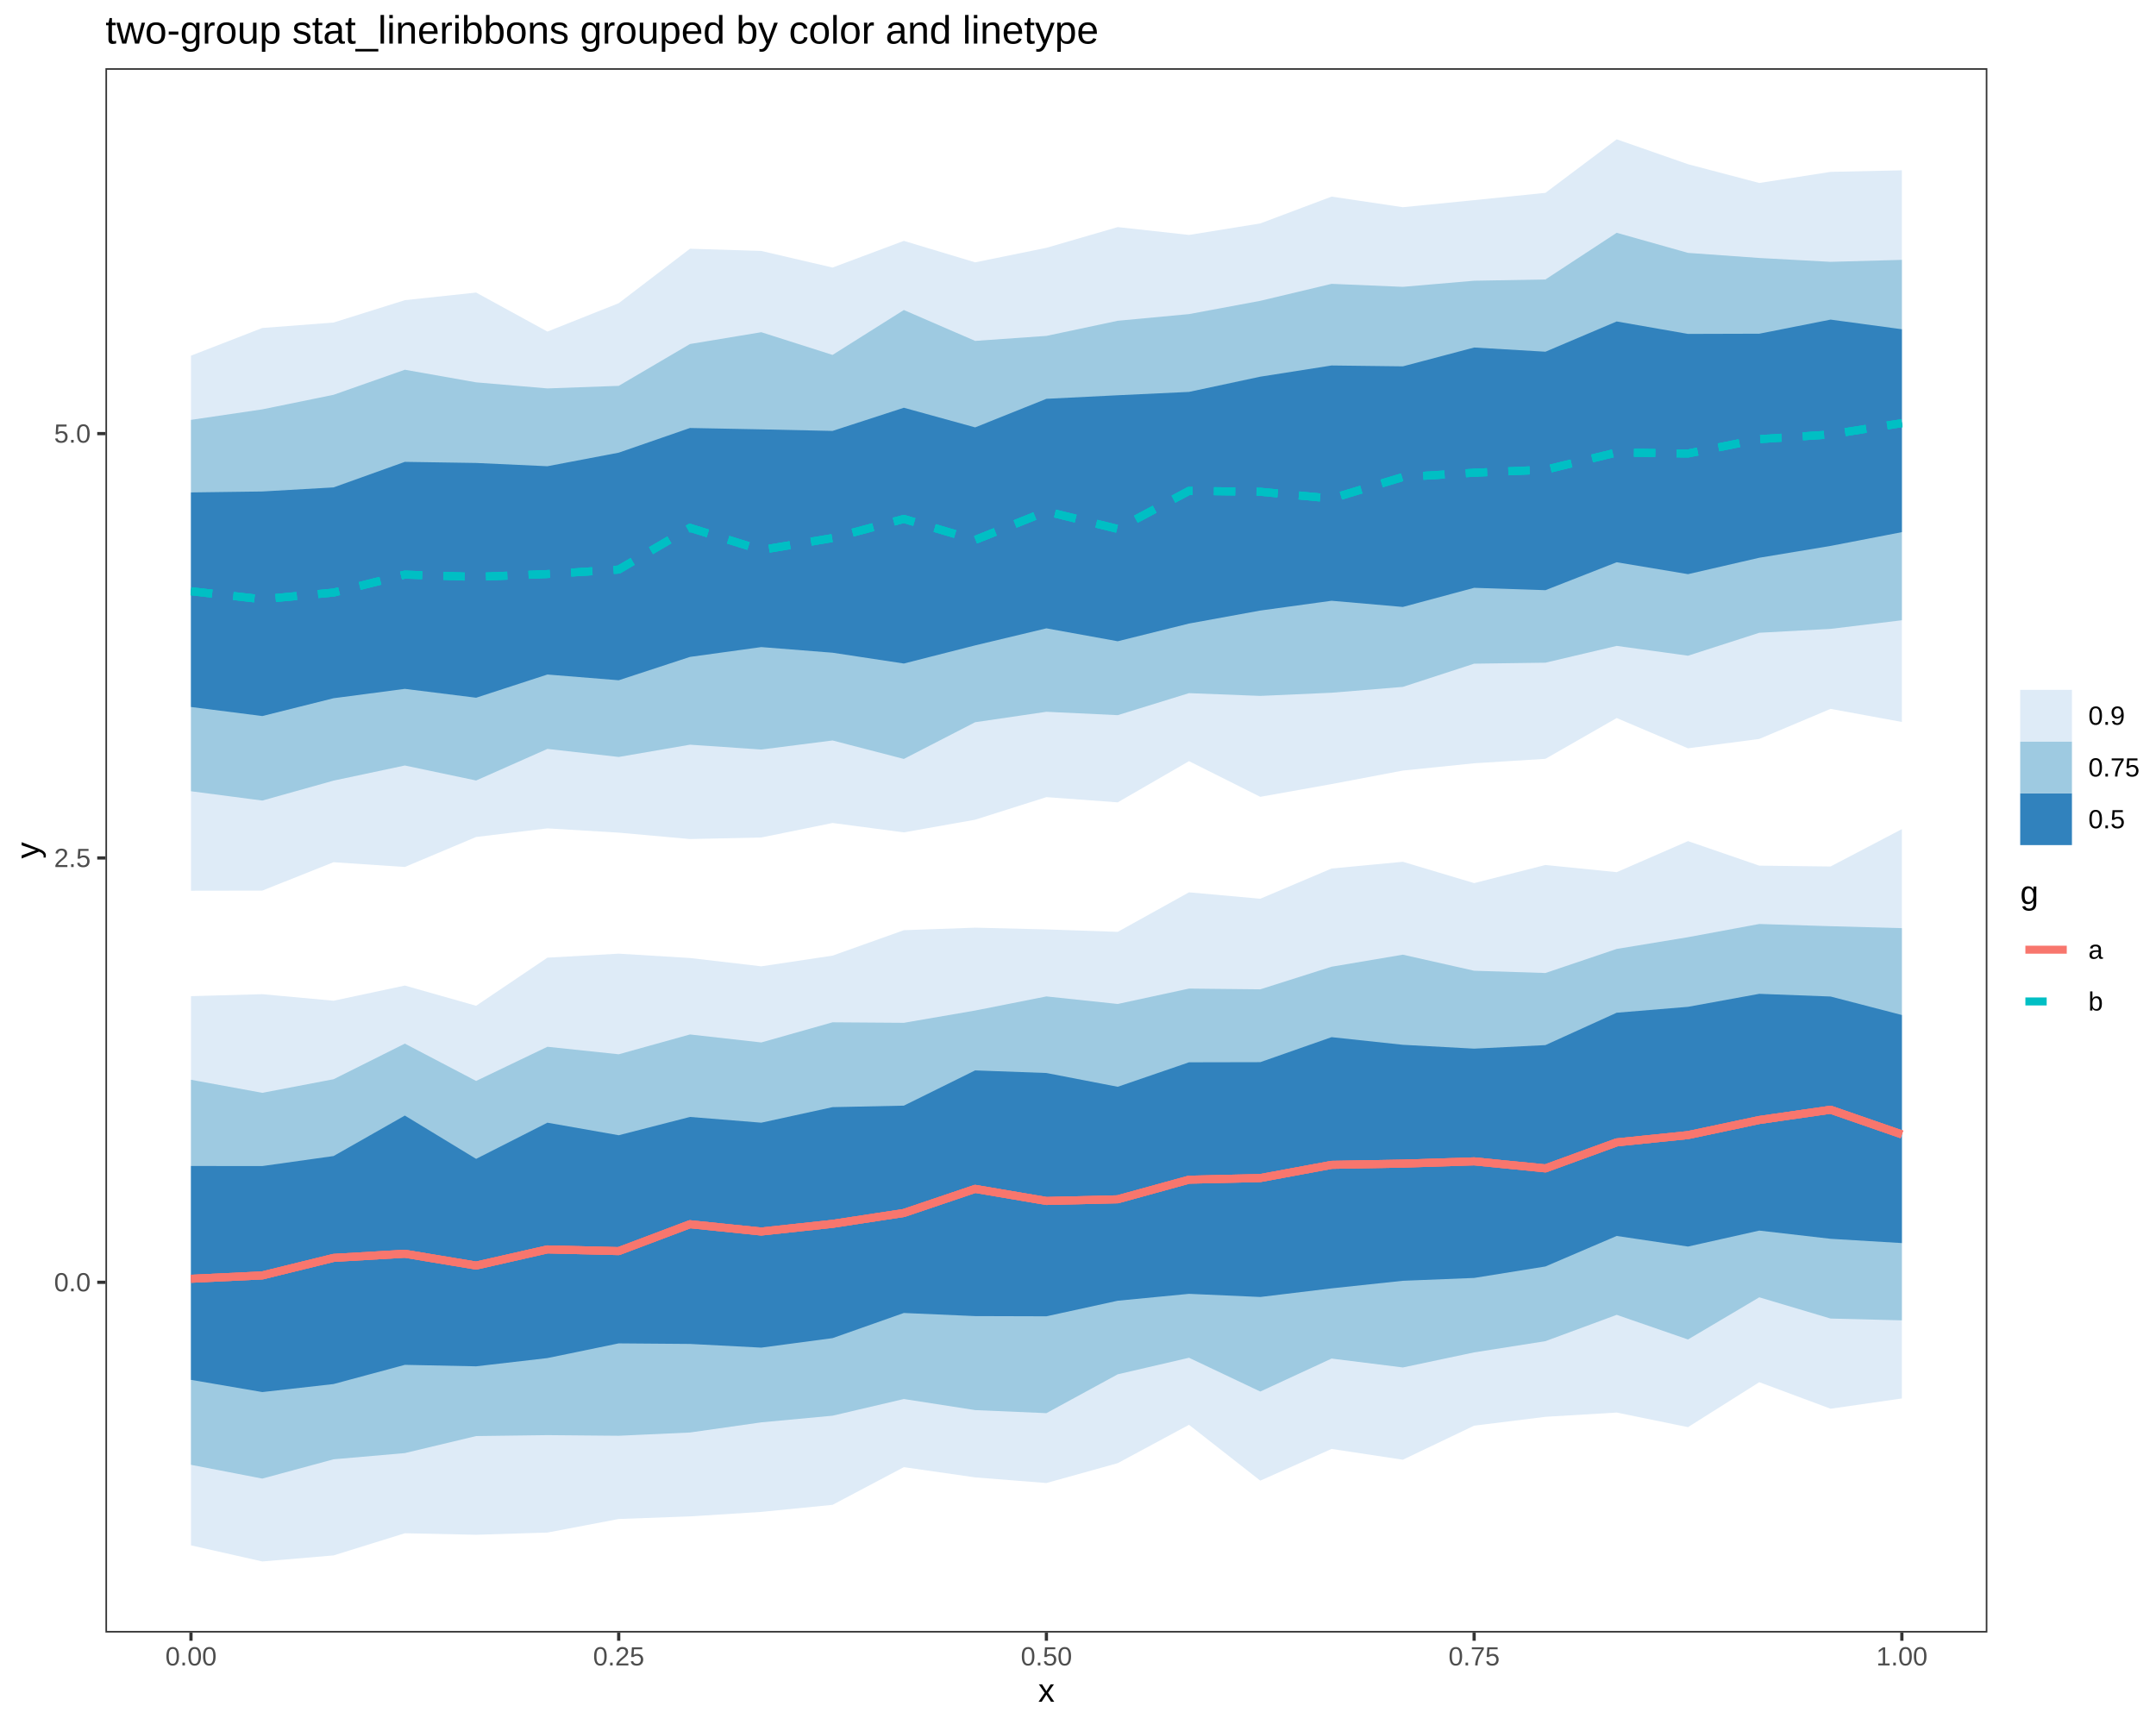
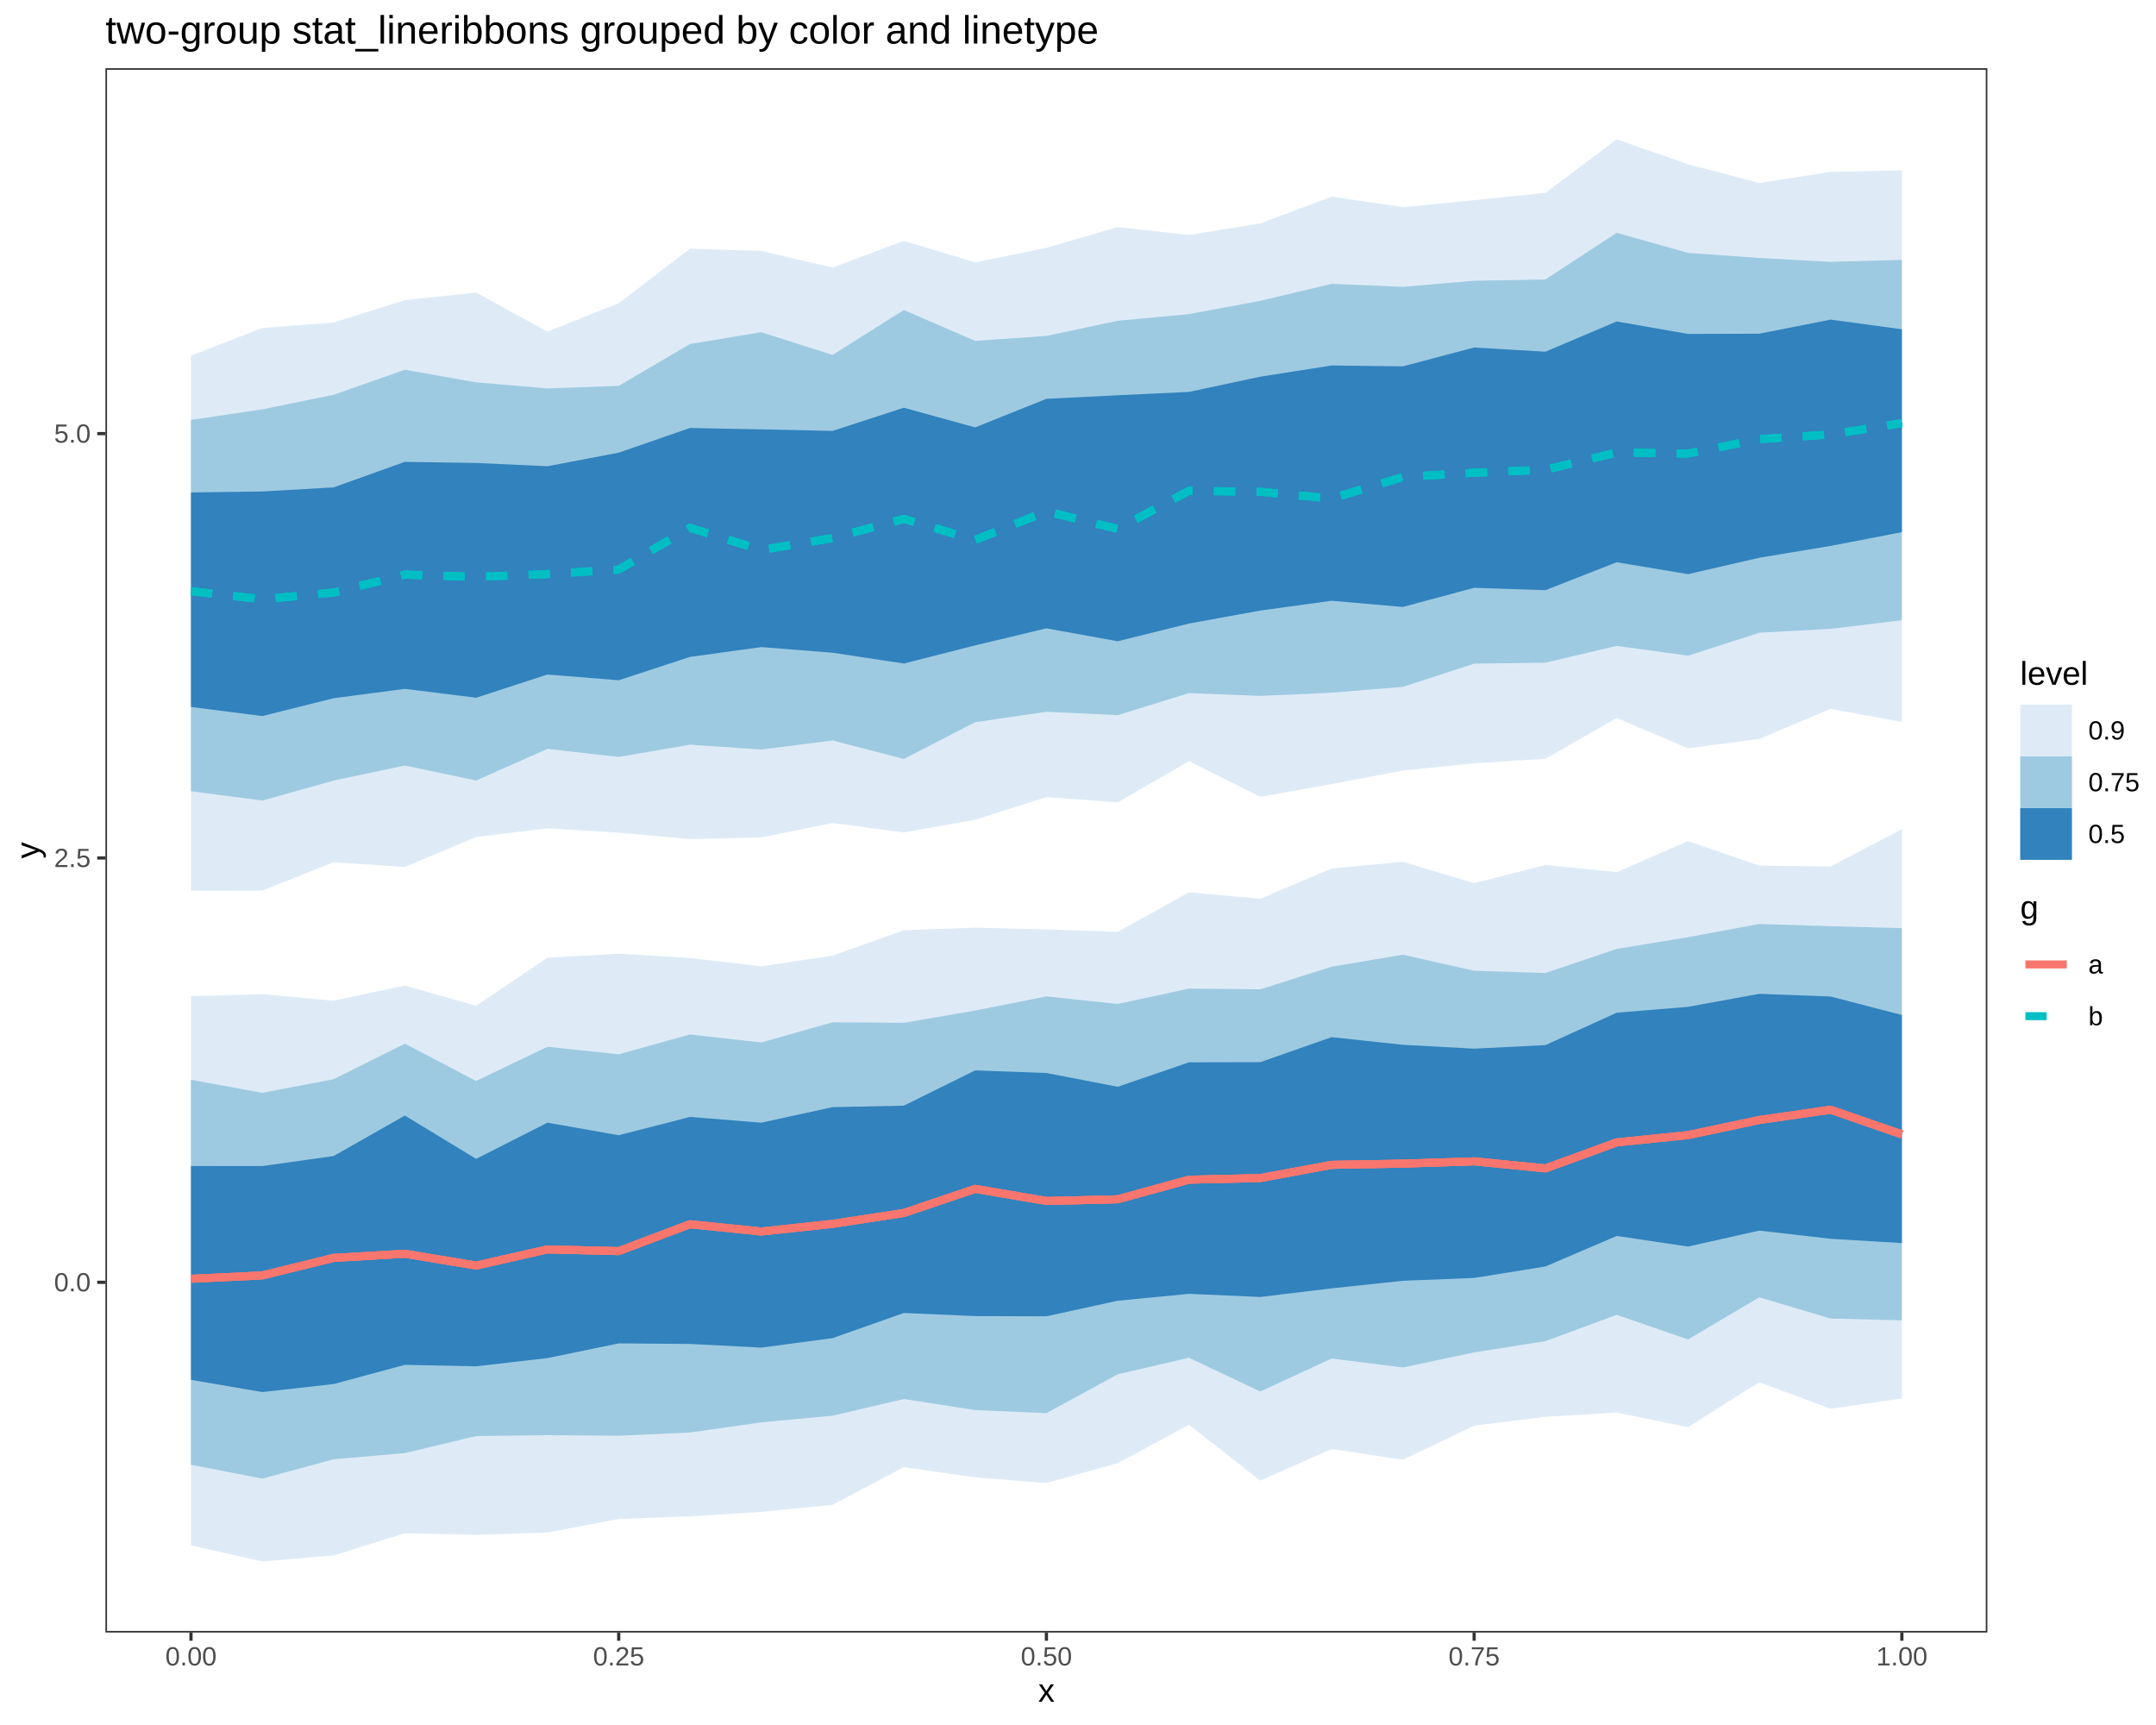
<svg xmlns="http://www.w3.org/2000/svg" viewBox="0 0 720.00 576.00">
  <defs>
    <style type="text/css">
    line, polyline, polygon, path, rect, circle {
      fill: none;
      stroke: #000000;
      stroke-linecap: round;
      stroke-linejoin: round;
      stroke-miterlimit: 10.00;
    }
  </style>
  </defs>
  <rect width="100%" height="100%" style="stroke: none; fill: #FFFFFF;" />
  <rect x="0.00" y="0.00" width="720.00" height="576.00" style="stroke-width: 1.07; stroke: #FFFFFF; fill: #FFFFFF;" />
  <defs>
    <clipPath id="cpMzUuMjF8NjYzLjY5fDU0NS4xM3wyMi43Nw==">
      <rect x="35.21" y="22.77" width="628.48" height="522.36" />
    </clipPath>
  </defs>
  <rect x="35.21" y="22.77" width="628.48" height="522.36" style="stroke-width: 1.07; stroke: none; fill: #FFFFFF;" clip-path="url(#cpMzUuMjF8NjYzLjY5fDU0NS4xM3wyMi43Nw==)" />
  <polygon points="63.78,118.76 87.59,109.52 111.39,107.70 135.20,100.23 159.00,97.69 182.81,110.72 206.62,101.24 230.42,83.05 254.23,83.80 278.03,89.34 301.84,80.43 325.65,87.60 349.45,82.75 373.26,75.83 397.07,78.45 420.87,74.61 444.68,65.65 468.48,69.19 492.29,66.83 516.10,64.39 539.90,46.52 563.71,54.83 587.51,61.10 611.32,57.39 635.13,56.87 635.13,241.07 611.32,236.70 587.51,246.74 563.71,249.87 539.90,239.76 516.10,253.38 492.29,254.87 468.48,257.30 444.68,261.81 420.87,266.07 397.07,254.16 373.26,267.91 349.45,266.17 325.65,273.71 301.84,277.94 278.03,274.80 254.23,279.65 230.42,280.17 206.62,278.03 182.81,276.60 159.00,279.48 135.20,289.49 111.39,287.90 87.59,297.38 63.78,297.42 " style="stroke-width: nan; stroke: none; stroke-dasharray: 2.00,2.00; fill: #DEEBF7;" clip-path="url(#cpMzUuMjF8NjYzLjY5fDU0NS4xM3wyMi43Nw==)" />
  <polygon points="63.78,332.63 87.59,331.97 111.39,334.16 135.20,329.09 159.00,335.84 182.81,319.78 206.62,318.44 230.42,319.89 254.23,322.67 278.03,319.10 301.84,310.61 325.65,309.76 349.45,310.34 373.26,311.16 397.07,297.96 420.87,300.10 444.68,290.01 468.48,287.76 492.29,294.88 516.10,288.83 539.90,291.23 563.71,280.86 587.51,289.05 611.32,289.33 635.13,276.86 635.13,466.96 611.32,470.39 587.51,461.53 563.71,476.54 539.90,471.67 516.10,473.09 492.29,476.05 468.48,487.42 444.68,483.82 420.87,494.40 397.07,475.76 373.26,488.57 349.45,495.20 325.65,493.32 301.84,489.90 278.03,502.48 254.23,504.84 230.42,506.34 206.62,507.21 182.81,511.74 159.00,512.48 135.20,511.97 111.39,519.37 87.59,521.39 63.78,516.02 " style="stroke-width: nan; stroke: none; fill: #DEEBF7;" clip-path="url(#cpMzUuMjF8NjYzLjY5fDU0NS4xM3wyMi43Nw==)" />
  <polygon points="63.78,140.20 87.59,136.69 111.39,131.83 135.20,123.46 159.00,127.67 182.81,129.70 206.62,128.84 230.42,114.87 254.23,110.93 278.03,118.51 301.84,103.52 325.65,113.83 349.45,112.16 373.26,107.11 397.07,104.88 420.87,100.45 444.68,94.78 468.48,95.78 492.29,93.74 516.10,93.32 539.90,77.73 563.71,84.44 587.51,86.14 611.32,87.43 635.13,86.77 635.13,207.11 611.32,209.99 587.51,211.29 563.71,218.95 539.90,215.67 516.10,221.28 492.29,221.61 468.48,229.36 444.68,231.31 420.87,232.37 397.07,231.45 373.26,238.80 349.45,237.67 325.65,241.16 301.84,253.42 278.03,247.25 254.23,250.28 230.42,248.66 206.62,252.76 182.81,250.07 159.00,260.62 135.20,255.61 111.39,260.66 87.59,267.32 63.78,264.21 " style="stroke-width: nan; stroke: none; stroke-dasharray: 2.00,2.00; fill: #9ECAE1;" clip-path="url(#cpMzUuMjF8NjYzLjY5fDU0NS4xM3wyMi43Nw==)" />
  <polygon points="63.78,360.55 87.59,364.91 111.39,360.37 135.20,348.48 159.00,360.94 182.81,349.53 206.62,352.04 230.42,345.42 254.23,348.09 278.03,341.36 301.84,341.53 325.65,337.43 349.45,332.72 373.26,335.24 397.07,330.10 420.87,330.35 444.68,322.80 468.48,318.78 492.29,324.14 516.10,324.90 539.90,316.86 563.71,312.94 587.51,308.53 611.32,309.27 635.13,309.92 635.13,440.88 611.32,440.28 587.51,433.19 563.71,447.27 539.90,439.04 516.10,447.83 492.29,451.58 468.48,456.61 444.68,453.64 420.87,464.65 397.07,453.37 373.26,458.90 349.45,471.87 325.65,470.85 301.84,467.15 278.03,472.72 254.23,474.94 230.42,478.33 206.62,479.42 182.81,479.21 159.00,479.52 135.20,485.20 111.39,487.28 87.59,493.72 63.78,489.12 " style="stroke-width: nan; stroke: none; fill: #9ECAE1;" clip-path="url(#cpMzUuMjF8NjYzLjY5fDU0NS4xM3wyMi43Nw==)" />
  <polygon points="63.78,389.34 87.59,389.36 111.39,386.02 135.20,372.50 159.00,386.96 182.81,374.88 206.62,379.07 230.42,372.96 254.23,374.88 278.03,369.69 301.84,369.19 325.65,357.42 349.45,358.29 373.26,362.89 397.07,354.72 420.87,354.67 444.68,346.32 468.48,348.87 492.29,350.16 516.10,348.97 539.90,338.16 563.71,336.19 587.51,331.85 611.32,332.75 635.13,338.92 635.13,415.08 611.32,413.65 587.51,410.91 563.71,416.24 539.90,412.70 516.10,422.89 492.29,426.72 468.48,427.67 444.68,430.20 420.87,433.08 397.07,432.03 373.26,434.33 349.45,439.53 325.65,439.46 301.84,438.42 278.03,446.82 254.23,449.99 230.42,448.76 206.62,448.57 182.81,453.48 159.00,456.23 135.20,455.74 111.39,462.15 87.59,464.83 63.78,460.75 " style="stroke-width: nan; stroke: none; fill: #3182BD;" clip-path="url(#cpMzUuMjF8NjYzLjY5fDU0NS4xM3wyMi43Nw==)" />
  <polygon points="63.78,164.43 87.59,164.11 111.39,162.75 135.20,154.22 159.00,154.59 182.81,155.68 206.62,151.15 230.42,142.91 254.23,143.37 278.03,143.89 301.84,136.15 325.65,142.71 349.45,133.17 373.26,131.98 397.07,130.86 420.87,125.78 444.68,122.04 468.48,122.33 492.29,116.04 516.10,117.44 539.90,107.34 563.71,111.50 587.51,111.43 611.32,106.72 635.13,109.94 635.13,177.69 611.32,182.29 587.51,186.24 563.71,191.72 539.90,187.74 516.10,197.07 492.29,196.28 468.48,202.67 444.68,200.60 420.87,203.87 397.07,208.21 373.26,214.12 349.45,209.81 325.65,215.50 301.84,221.56 278.03,217.95 254.23,216.07 230.42,219.35 206.62,227.15 182.81,225.23 159.00,232.98 135.20,230.02 111.39,233.15 87.59,239.10 63.78,236.07 " style="stroke-width: nan; stroke: none; stroke-dasharray: 2.00,2.00; fill: #3182BD;" clip-path="url(#cpMzUuMjF8NjYzLjY5fDU0NS4xM3wyMi43Nw==)" />
  <polyline points="63.78,197.42 87.59,200.10 111.39,197.87 135.20,191.87 159.00,192.64 182.81,191.68 206.62,190.19 230.42,176.25 254.23,183.65 278.03,179.66 301.84,173.28 325.65,180.29 349.45,170.77 373.26,176.62 397.07,163.91 420.87,164.21 444.68,166.47 468.48,159.29 492.29,157.85 516.10,156.85 539.90,151.09 563.71,151.43 587.51,146.64 611.32,145.08 635.13,141.29 " style="stroke-width: 2.67; stroke: #00BFC4; stroke-dasharray: 7.11,7.11; stroke-linecap: butt;" clip-path="url(#cpMzUuMjF8NjYzLjY5fDU0NS4xM3wyMi43Nw==)" />
  <polyline points="63.78,427.00 87.59,425.88 111.39,420.03 135.20,418.64 159.00,422.59 182.81,417.19 206.62,417.76 230.42,408.78 254.23,411.22 278.03,408.66 301.84,405.03 325.65,396.98 349.45,401.02 373.26,400.46 397.07,393.91 420.87,393.37 444.68,388.96 468.48,388.55 492.29,387.79 516.10,390.14 539.90,381.46 563.71,379.02 587.51,373.98 611.32,370.55 635.13,378.80 " style="stroke-width: 2.67; stroke: #F8766D; stroke-linecap: butt;" clip-path="url(#cpMzUuMjF8NjYzLjY5fDU0NS4xM3wyMi43Nw==)" />
  <polyline points="63.78,197.42 87.59,200.10 111.39,197.87 135.20,191.87 159.00,192.64 182.81,191.68 206.62,190.19 230.42,176.25 254.23,183.65 278.03,179.66 301.84,173.28 325.65,180.29 349.45,170.77 373.26,176.62 397.07,163.91 420.87,164.21 444.68,166.47 468.48,159.29 492.29,157.85 516.10,156.85 539.90,151.09 563.71,151.43 587.51,146.64 611.32,145.08 635.13,141.29 " style="stroke-width: 2.67; stroke: #00BFC4; stroke-dasharray: 7.11,7.11; stroke-linecap: butt;" clip-path="url(#cpMzUuMjF8NjYzLjY5fDU0NS4xM3wyMi43Nw==)" />
  <polyline points="63.78,427.00 87.59,425.88 111.39,420.03 135.20,418.64 159.00,422.59 182.81,417.19 206.62,417.76 230.42,408.78 254.23,411.22 278.03,408.66 301.84,405.03 325.65,396.98 349.45,401.02 373.26,400.46 397.07,393.91 420.87,393.37 444.68,388.96 468.48,388.55 492.29,387.79 516.10,390.14 539.90,381.46 563.71,379.02 587.51,373.98 611.32,370.55 635.13,378.80 " style="stroke-width: 2.67; stroke: #F8766D; stroke-linecap: butt;" clip-path="url(#cpMzUuMjF8NjYzLjY5fDU0NS4xM3wyMi43Nw==)" />
  <polyline points="63.78,197.42 87.59,200.10 111.39,197.87 135.20,191.87 159.00,192.64 182.81,191.68 206.62,190.19 230.42,176.25 254.23,183.65 278.03,179.66 301.84,173.28 325.65,180.29 349.45,170.77 373.26,176.62 397.07,163.91 420.87,164.21 444.68,166.47 468.48,159.29 492.29,157.85 516.10,156.85 539.90,151.09 563.71,151.43 587.51,146.64 611.32,145.08 635.13,141.29 " style="stroke-width: 2.67; stroke: #00BFC4; stroke-dasharray: 7.11,7.11; stroke-linecap: butt;" clip-path="url(#cpMzUuMjF8NjYzLjY5fDU0NS4xM3wyMi43Nw==)" />
  <polyline points="63.78,427.00 87.59,425.88 111.39,420.03 135.20,418.64 159.00,422.59 182.81,417.19 206.62,417.76 230.42,408.78 254.23,411.22 278.03,408.66 301.84,405.03 325.65,396.98 349.45,401.02 373.26,400.46 397.07,393.91 420.87,393.37 444.68,388.96 468.48,388.55 492.29,387.79 516.10,390.14 539.90,381.46 563.71,379.02 587.51,373.98 611.32,370.55 635.13,378.80 " style="stroke-width: 2.67; stroke: #F8766D; stroke-linecap: butt;" clip-path="url(#cpMzUuMjF8NjYzLjY5fDU0NS4xM3wyMi43Nw==)" />
  <rect x="35.21" y="22.77" width="628.48" height="522.36" style="stroke-width: 1.07; stroke: #333333;" clip-path="url(#cpMzUuMjF8NjYzLjY5fDU0NS4xM3wyMi43Nw==)" />
  <defs>
    <clipPath id="cpMC4wMHw3MjAuMDB8NTc2LjAwfDAuMDA=">
      <rect x="0.00" y="0.00" width="720.00" height="576.00" />
    </clipPath>
  </defs>
  <g clip-path="url(#cpMC4wMHw3MjAuMDB8NTc2LjAwfDAuMDA=)">
    <text x="18.06" y="431.20" style="font-size: 8.80px; fill: #4D4D4D; font-family: Liberation Sans;" textLength="12.22px" lengthAdjust="spacingAndGlyphs">0.0</text>
  </g>
  <g clip-path="url(#cpMC4wMHw3MjAuMDB8NTc2LjAwfDAuMDA=)">
    <text x="18.06" y="289.51" style="font-size: 8.80px; fill: #4D4D4D; font-family: Liberation Sans;" textLength="12.22px" lengthAdjust="spacingAndGlyphs">2.5</text>
  </g>
  <g clip-path="url(#cpMC4wMHw3MjAuMDB8NTc2LjAwfDAuMDA=)">
    <text x="18.06" y="147.81" style="font-size: 8.80px; fill: #4D4D4D; font-family: Liberation Sans;" textLength="12.22px" lengthAdjust="spacingAndGlyphs">5.0</text>
  </g>
  <polyline points="32.47,428.18 35.21,428.18 " style="stroke-width: 1.07; stroke: #333333; stroke-linecap: butt;" clip-path="url(#cpMC4wMHw3MjAuMDB8NTc2LjAwfDAuMDA=)" />
  <polyline points="32.47,286.48 35.21,286.48 " style="stroke-width: 1.07; stroke: #333333; stroke-linecap: butt;" clip-path="url(#cpMC4wMHw3MjAuMDB8NTc2LjAwfDAuMDA=)" />
  <polyline points="32.47,144.79 35.21,144.79 " style="stroke-width: 1.07; stroke: #333333; stroke-linecap: butt;" clip-path="url(#cpMC4wMHw3MjAuMDB8NTc2LjAwfDAuMDA=)" />
  <polyline points="63.78,547.87 63.78,545.13 " style="stroke-width: 1.07; stroke: #333333; stroke-linecap: butt;" clip-path="url(#cpMC4wMHw3MjAuMDB8NTc2LjAwfDAuMDA=)" />
  <polyline points="206.62,547.87 206.62,545.13 " style="stroke-width: 1.07; stroke: #333333; stroke-linecap: butt;" clip-path="url(#cpMC4wMHw3MjAuMDB8NTc2LjAwfDAuMDA=)" />
  <polyline points="349.45,547.87 349.45,545.13 " style="stroke-width: 1.07; stroke: #333333; stroke-linecap: butt;" clip-path="url(#cpMC4wMHw3MjAuMDB8NTc2LjAwfDAuMDA=)" />
  <polyline points="492.29,547.87 492.29,545.13 " style="stroke-width: 1.07; stroke: #333333; stroke-linecap: butt;" clip-path="url(#cpMC4wMHw3MjAuMDB8NTc2LjAwfDAuMDA=)" />
  <polyline points="635.13,547.87 635.13,545.13 " style="stroke-width: 1.07; stroke: #333333; stroke-linecap: butt;" clip-path="url(#cpMC4wMHw3MjAuMDB8NTc2LjAwfDAuMDA=)" />
  <g clip-path="url(#cpMC4wMHw3MjAuMDB8NTc2LjAwfDAuMDA=)">
    <text x="55.23" y="556.11" style="font-size: 8.80px; fill: #4D4D4D; font-family: Liberation Sans;" textLength="17.11px" lengthAdjust="spacingAndGlyphs">0.00</text>
  </g>
  <g clip-path="url(#cpMC4wMHw3MjAuMDB8NTc2LjAwfDAuMDA=)">
    <text x="198.06" y="556.11" style="font-size: 8.80px; fill: #4D4D4D; font-family: Liberation Sans;" textLength="17.11px" lengthAdjust="spacingAndGlyphs">0.25</text>
  </g>
  <g clip-path="url(#cpMC4wMHw3MjAuMDB8NTc2LjAwfDAuMDA=)">
    <text x="340.90" y="556.11" style="font-size: 8.80px; fill: #4D4D4D; font-family: Liberation Sans;" textLength="17.11px" lengthAdjust="spacingAndGlyphs">0.50</text>
  </g>
  <g clip-path="url(#cpMC4wMHw3MjAuMDB8NTc2LjAwfDAuMDA=)">
    <text x="483.73" y="556.11" style="font-size: 8.80px; fill: #4D4D4D; font-family: Liberation Sans;" textLength="17.11px" lengthAdjust="spacingAndGlyphs">0.75</text>
  </g>
  <g clip-path="url(#cpMC4wMHw3MjAuMDB8NTc2LjAwfDAuMDA=)">
    <text x="626.57" y="556.11" style="font-size: 8.80px; fill: #4D4D4D; font-family: Liberation Sans;" textLength="17.11px" lengthAdjust="spacingAndGlyphs">1.00</text>
  </g>
  <g clip-path="url(#cpMC4wMHw3MjAuMDB8NTc2LjAwfDAuMDA=)">
    <text x="346.70" y="568.24" style="font-size: 11.00px; font-family: Liberation Sans;" textLength="5.50px" lengthAdjust="spacingAndGlyphs">x</text>
  </g>
  <g clip-path="url(#cpMC4wMHw3MjAuMDB8NTc2LjAwfDAuMDA=)">
    <text transform="translate(13.04,286.70) rotate(-90)" style="font-size: 11.00px; font-family: Liberation Sans;" textLength="5.50px" lengthAdjust="spacingAndGlyphs">y</text>
  </g>
-   <rect x="674.65" y="224.87" width="39.87" height="57.32" style="stroke-width: 1.07; stroke: none; fill: #FFFFFF;" clip-path="url(#cpMC4wMHw3MjAuMDB8NTc2LjAwfDAuMDA=)" />
-   <rect x="674.65" y="230.35" width="17.28" height="17.28" style="stroke-width: 1.07; stroke: none; fill: #FFFFFF;" clip-path="url(#cpMC4wMHw3MjAuMDB8NTc2LjAwfDAuMDA=)" />
-   <rect x="674.65" y="230.35" width="17.28" height="17.28" style="stroke-width: 0.75; stroke: none; fill: #DEEBF7;" clip-path="url(#cpMC4wMHw3MjAuMDB8NTc2LjAwfDAuMDA=)" />
-   <rect x="674.65" y="247.63" width="17.28" height="17.28" style="stroke-width: 1.07; stroke: none; fill: #FFFFFF;" clip-path="url(#cpMC4wMHw3MjAuMDB8NTc2LjAwfDAuMDA=)" />
-   <rect x="674.65" y="247.63" width="17.28" height="17.28" style="stroke-width: 0.75; stroke: none; fill: #9ECAE1;" clip-path="url(#cpMC4wMHw3MjAuMDB8NTc2LjAwfDAuMDA=)" />
-   <rect x="674.65" y="264.91" width="17.28" height="17.28" style="stroke-width: 1.07; stroke: none; fill: #FFFFFF;" clip-path="url(#cpMC4wMHw3MjAuMDB8NTc2LjAwfDAuMDA=)" />
-   <rect x="674.65" y="264.91" width="17.28" height="17.28" style="stroke-width: 0.75; stroke: none; fill: #3182BD;" clip-path="url(#cpMC4wMHw3MjAuMDB8NTc2LjAwfDAuMDA=)" />
+   <rect x="674.65" y="219.95" width="39.87" height="67.16" style="stroke-width: 1.07; stroke: none; fill: #FFFFFF;" clip-path="url(#cpMC4wMHw3MjAuMDB8NTc2LjAwfDAuMDA=)" />
  <g clip-path="url(#cpMC4wMHw3MjAuMDB8NTc2LjAwfDAuMDA=)">
-     <text x="697.41" y="242.01" style="font-size: 8.80px; font-family: Liberation Sans;" textLength="12.22px" lengthAdjust="spacingAndGlyphs">0.9</text>
+     <text x="674.65" y="228.65" style="font-size: 11.00px; font-family: Liberation Sans;" textLength="22.62px" lengthAdjust="spacingAndGlyphs">level</text>
+   </g>
+   <rect x="674.65" y="235.27" width="17.28" height="17.28" style="stroke-width: 1.07; stroke: none; fill: #FFFFFF;" clip-path="url(#cpMC4wMHw3MjAuMDB8NTc2LjAwfDAuMDA=)" />
+   <rect x="674.65" y="235.27" width="17.28" height="17.28" style="stroke-width: 0.75; stroke: none; fill: #DEEBF7;" clip-path="url(#cpMC4wMHw3MjAuMDB8NTc2LjAwfDAuMDA=)" />
+   <rect x="674.65" y="252.55" width="17.28" height="17.28" style="stroke-width: 1.07; stroke: none; fill: #FFFFFF;" clip-path="url(#cpMC4wMHw3MjAuMDB8NTc2LjAwfDAuMDA=)" />
+   <rect x="674.65" y="252.55" width="17.28" height="17.28" style="stroke-width: 0.75; stroke: none; fill: #9ECAE1;" clip-path="url(#cpMC4wMHw3MjAuMDB8NTc2LjAwfDAuMDA=)" />
+   <rect x="674.65" y="269.83" width="17.28" height="17.28" style="stroke-width: 1.07; stroke: none; fill: #FFFFFF;" clip-path="url(#cpMC4wMHw3MjAuMDB8NTc2LjAwfDAuMDA=)" />
+   <rect x="674.65" y="269.83" width="17.28" height="17.28" style="stroke-width: 0.75; stroke: none; fill: #3182BD;" clip-path="url(#cpMC4wMHw3MjAuMDB8NTc2LjAwfDAuMDA=)" />
+   <g clip-path="url(#cpMC4wMHw3MjAuMDB8NTc2LjAwfDAuMDA=)">
+     <text x="697.41" y="246.93" style="font-size: 8.80px; font-family: Liberation Sans;" textLength="12.22px" lengthAdjust="spacingAndGlyphs">0.9</text>
  </g>
  <g clip-path="url(#cpMC4wMHw3MjAuMDB8NTc2LjAwfDAuMDA=)">
-     <text x="697.41" y="259.29" style="font-size: 8.80px; font-family: Liberation Sans;" textLength="17.11px" lengthAdjust="spacingAndGlyphs">0.75</text>
+     <text x="697.41" y="264.21" style="font-size: 8.80px; font-family: Liberation Sans;" textLength="17.11px" lengthAdjust="spacingAndGlyphs">0.75</text>
  </g>
  <g clip-path="url(#cpMC4wMHw3MjAuMDB8NTc2LjAwfDAuMDA=)">
-     <text x="697.41" y="276.57" style="font-size: 8.80px; font-family: Liberation Sans;" textLength="12.22px" lengthAdjust="spacingAndGlyphs">0.5</text>
+     <text x="697.41" y="281.49" style="font-size: 8.80px; font-family: Liberation Sans;" textLength="12.22px" lengthAdjust="spacingAndGlyphs">0.5</text>
  </g>
-   <rect x="674.65" y="293.15" width="27.65" height="49.88" style="stroke-width: 1.07; stroke: none; fill: #FFFFFF;" clip-path="url(#cpMC4wMHw3MjAuMDB8NTc2LjAwfDAuMDA=)" />
+   <rect x="674.65" y="298.07" width="27.65" height="49.88" style="stroke-width: 1.07; stroke: none; fill: #FFFFFF;" clip-path="url(#cpMC4wMHw3MjAuMDB8NTc2LjAwfDAuMDA=)" />
  <g clip-path="url(#cpMC4wMHw3MjAuMDB8NTc2LjAwfDAuMDA=)">
-     <text x="674.65" y="301.85" style="font-size: 11.00px; font-family: Liberation Sans;" textLength="6.12px" lengthAdjust="spacingAndGlyphs">g</text>
+     <text x="674.65" y="306.77" style="font-size: 11.00px; font-family: Liberation Sans;" textLength="6.12px" lengthAdjust="spacingAndGlyphs">g</text>
  </g>
-   <rect x="674.65" y="308.47" width="17.28" height="17.28" style="stroke-width: 1.07; stroke: none; fill: #FFFFFF;" clip-path="url(#cpMC4wMHw3MjAuMDB8NTc2LjAwfDAuMDA=)" />
-   <line x1="676.38" y1="317.11" x2="690.20" y2="317.11" style="stroke-width: 2.67; stroke: #F8766D; stroke-linecap: butt;" clip-path="url(#cpMC4wMHw3MjAuMDB8NTc2LjAwfDAuMDA=)" />
-   <rect x="674.65" y="325.75" width="17.28" height="17.28" style="stroke-width: 1.07; stroke: none; fill: #FFFFFF;" clip-path="url(#cpMC4wMHw3MjAuMDB8NTc2LjAwfDAuMDA=)" />
-   <line x1="676.38" y1="334.39" x2="690.20" y2="334.39" style="stroke-width: 2.67; stroke: #00BFC4; stroke-dasharray: 7.11,7.11; stroke-linecap: butt;" clip-path="url(#cpMC4wMHw3MjAuMDB8NTc2LjAwfDAuMDA=)" />
+   <rect x="674.65" y="313.39" width="17.28" height="17.28" style="stroke-width: 1.07; stroke: none; fill: #FFFFFF;" clip-path="url(#cpMC4wMHw3MjAuMDB8NTc2LjAwfDAuMDA=)" />
+   <line x1="676.38" y1="322.03" x2="690.20" y2="322.03" style="stroke-width: 2.67; stroke: #F8766D; stroke-linecap: butt;" clip-path="url(#cpMC4wMHw3MjAuMDB8NTc2LjAwfDAuMDA=)" />
+   <rect x="674.65" y="330.67" width="17.28" height="17.28" style="stroke-width: 1.07; stroke: none; fill: #FFFFFF;" clip-path="url(#cpMC4wMHw3MjAuMDB8NTc2LjAwfDAuMDA=)" />
+   <line x1="676.38" y1="339.31" x2="690.20" y2="339.31" style="stroke-width: 2.67; stroke: #00BFC4; stroke-dasharray: 7.11,7.11; stroke-linecap: butt;" clip-path="url(#cpMC4wMHw3MjAuMDB8NTc2LjAwfDAuMDA=)" />
  <g clip-path="url(#cpMC4wMHw3MjAuMDB8NTc2LjAwfDAuMDA=)">
-     <text x="697.41" y="320.14" style="font-size: 8.80px; font-family: Liberation Sans;" textLength="4.89px" lengthAdjust="spacingAndGlyphs">a</text>
+     <text x="697.41" y="325.06" style="font-size: 8.80px; font-family: Liberation Sans;" textLength="4.89px" lengthAdjust="spacingAndGlyphs">a</text>
  </g>
  <g clip-path="url(#cpMC4wMHw3MjAuMDB8NTc2LjAwfDAuMDA=)">
-     <text x="697.41" y="337.42" style="font-size: 8.80px; font-family: Liberation Sans;" textLength="4.89px" lengthAdjust="spacingAndGlyphs">b</text>
+     <text x="697.41" y="342.34" style="font-size: 8.80px; font-family: Liberation Sans;" textLength="4.89px" lengthAdjust="spacingAndGlyphs">b</text>
  </g>
  <g clip-path="url(#cpMC4wMHw3MjAuMDB8NTc2LjAwfDAuMDA=)">
    <text x="35.21" y="14.56" style="font-size: 13.20px; font-family: Liberation Sans;" textLength="331.16px" lengthAdjust="spacingAndGlyphs">two-group stat_lineribbons grouped by color and linetype</text>
  </g>
</svg>
